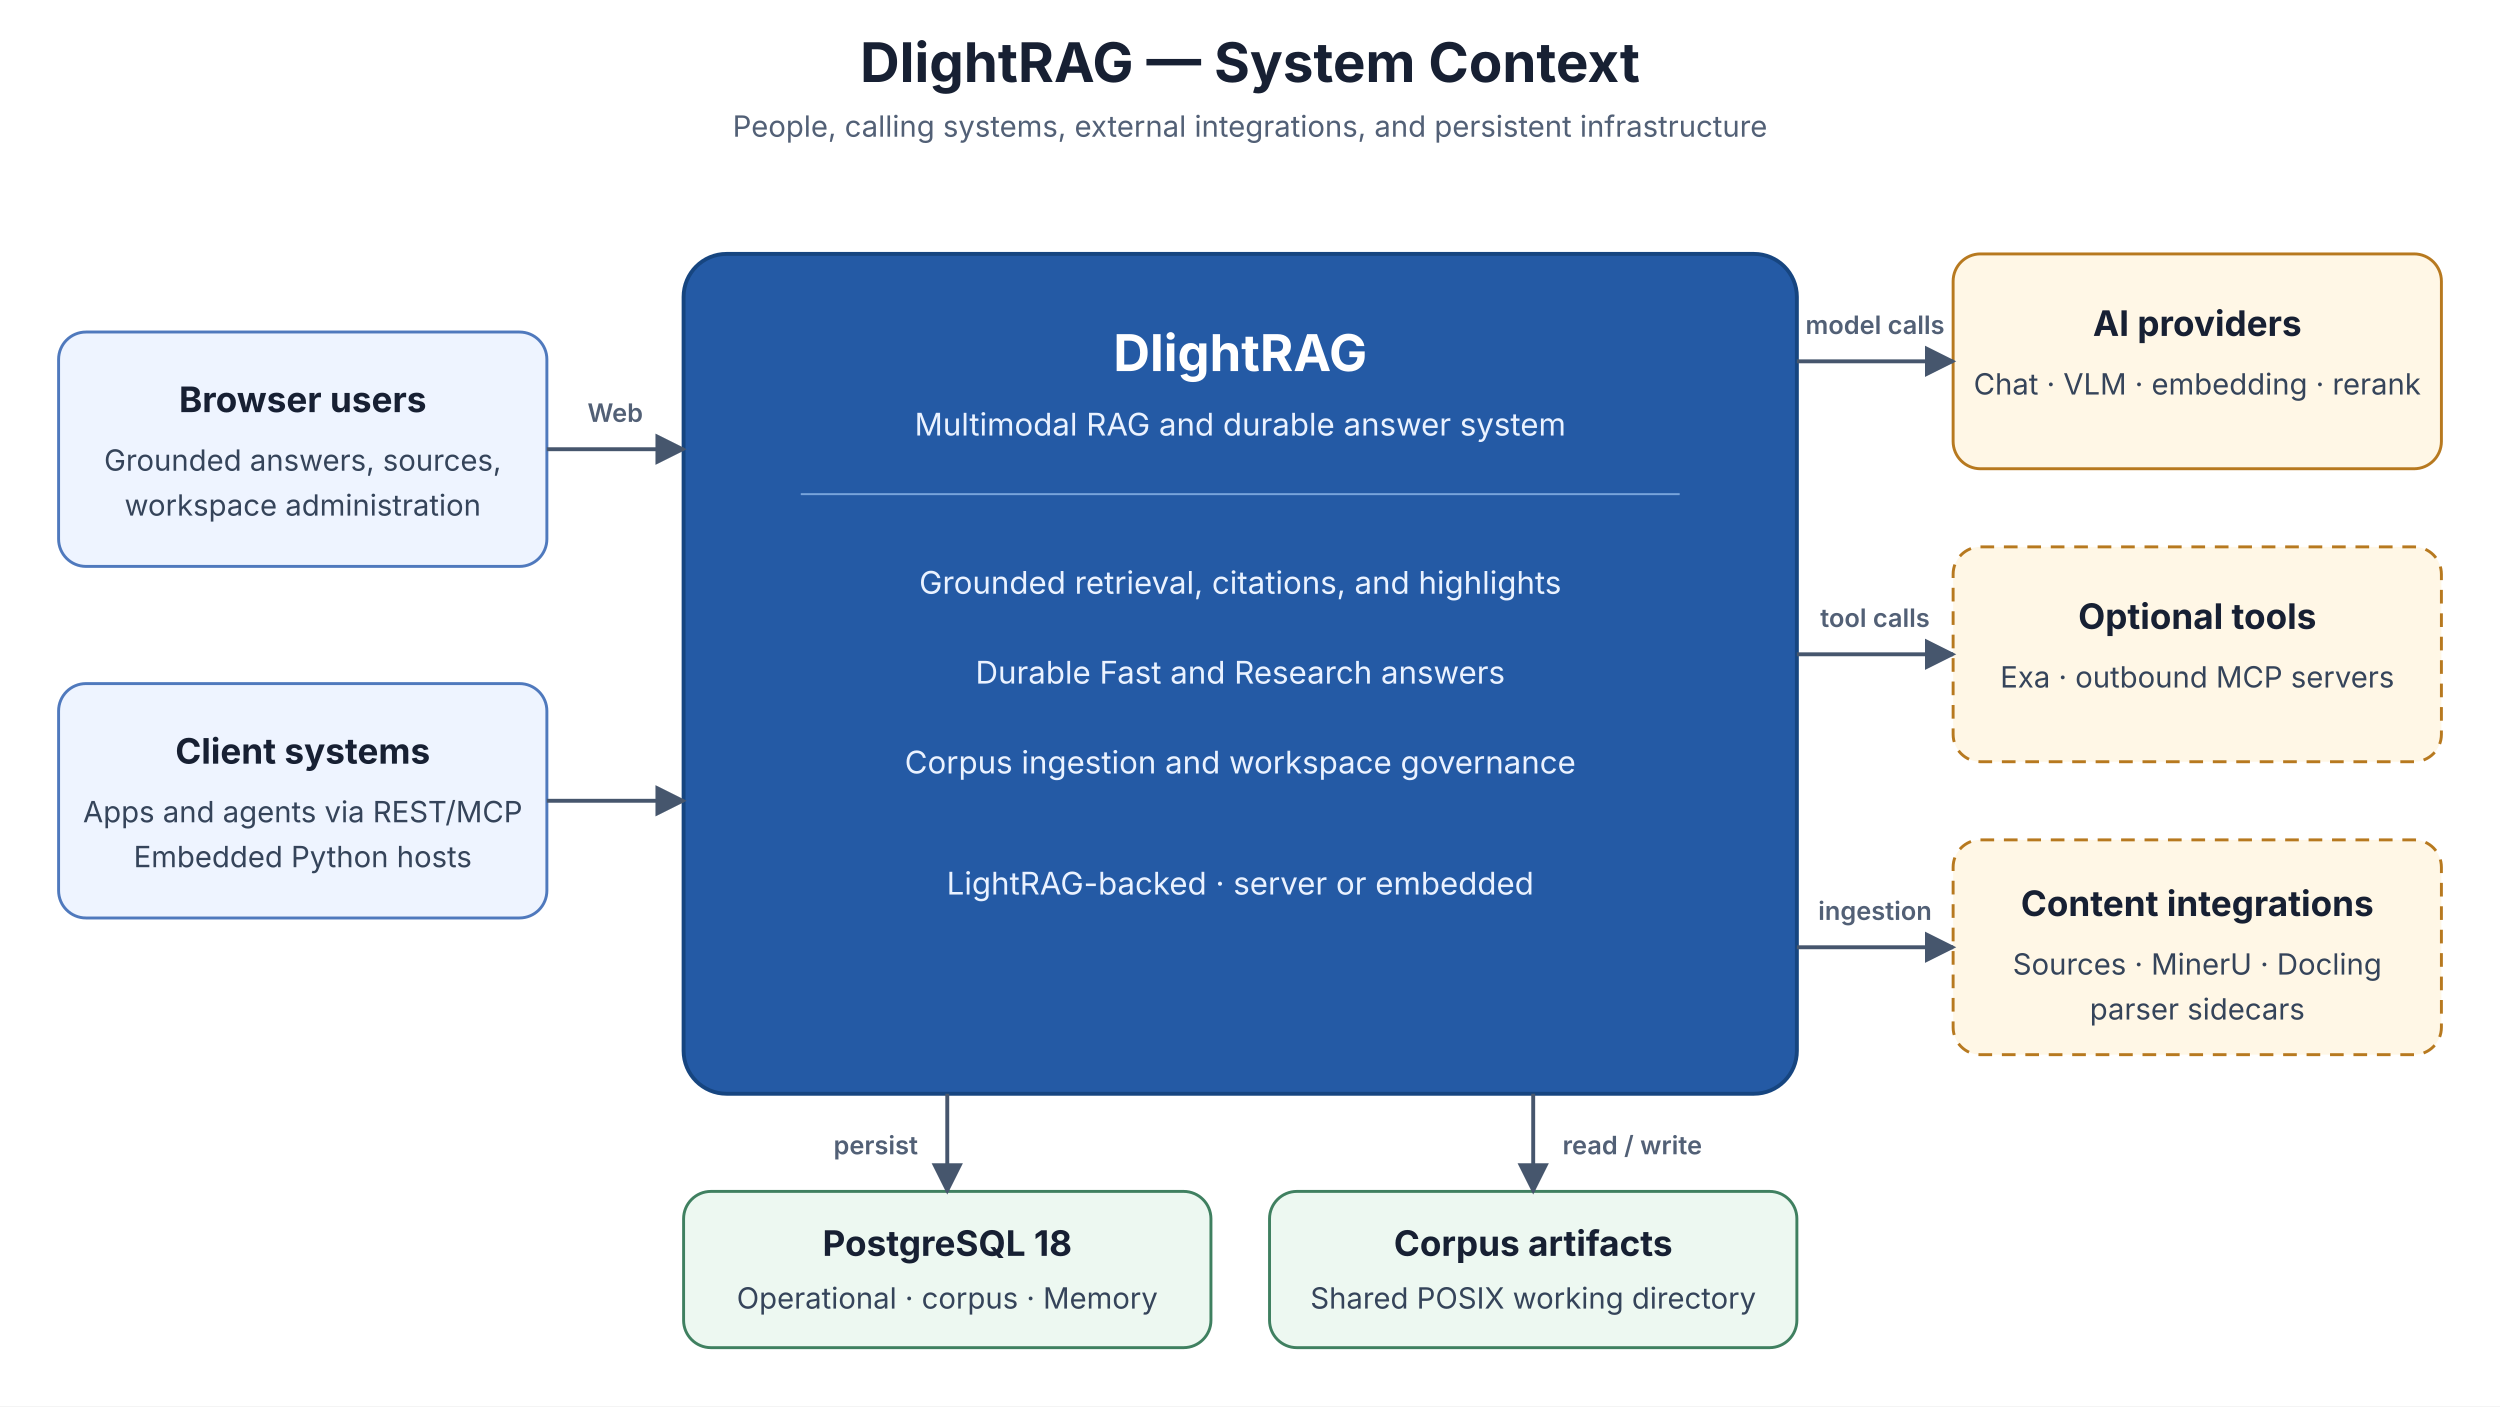
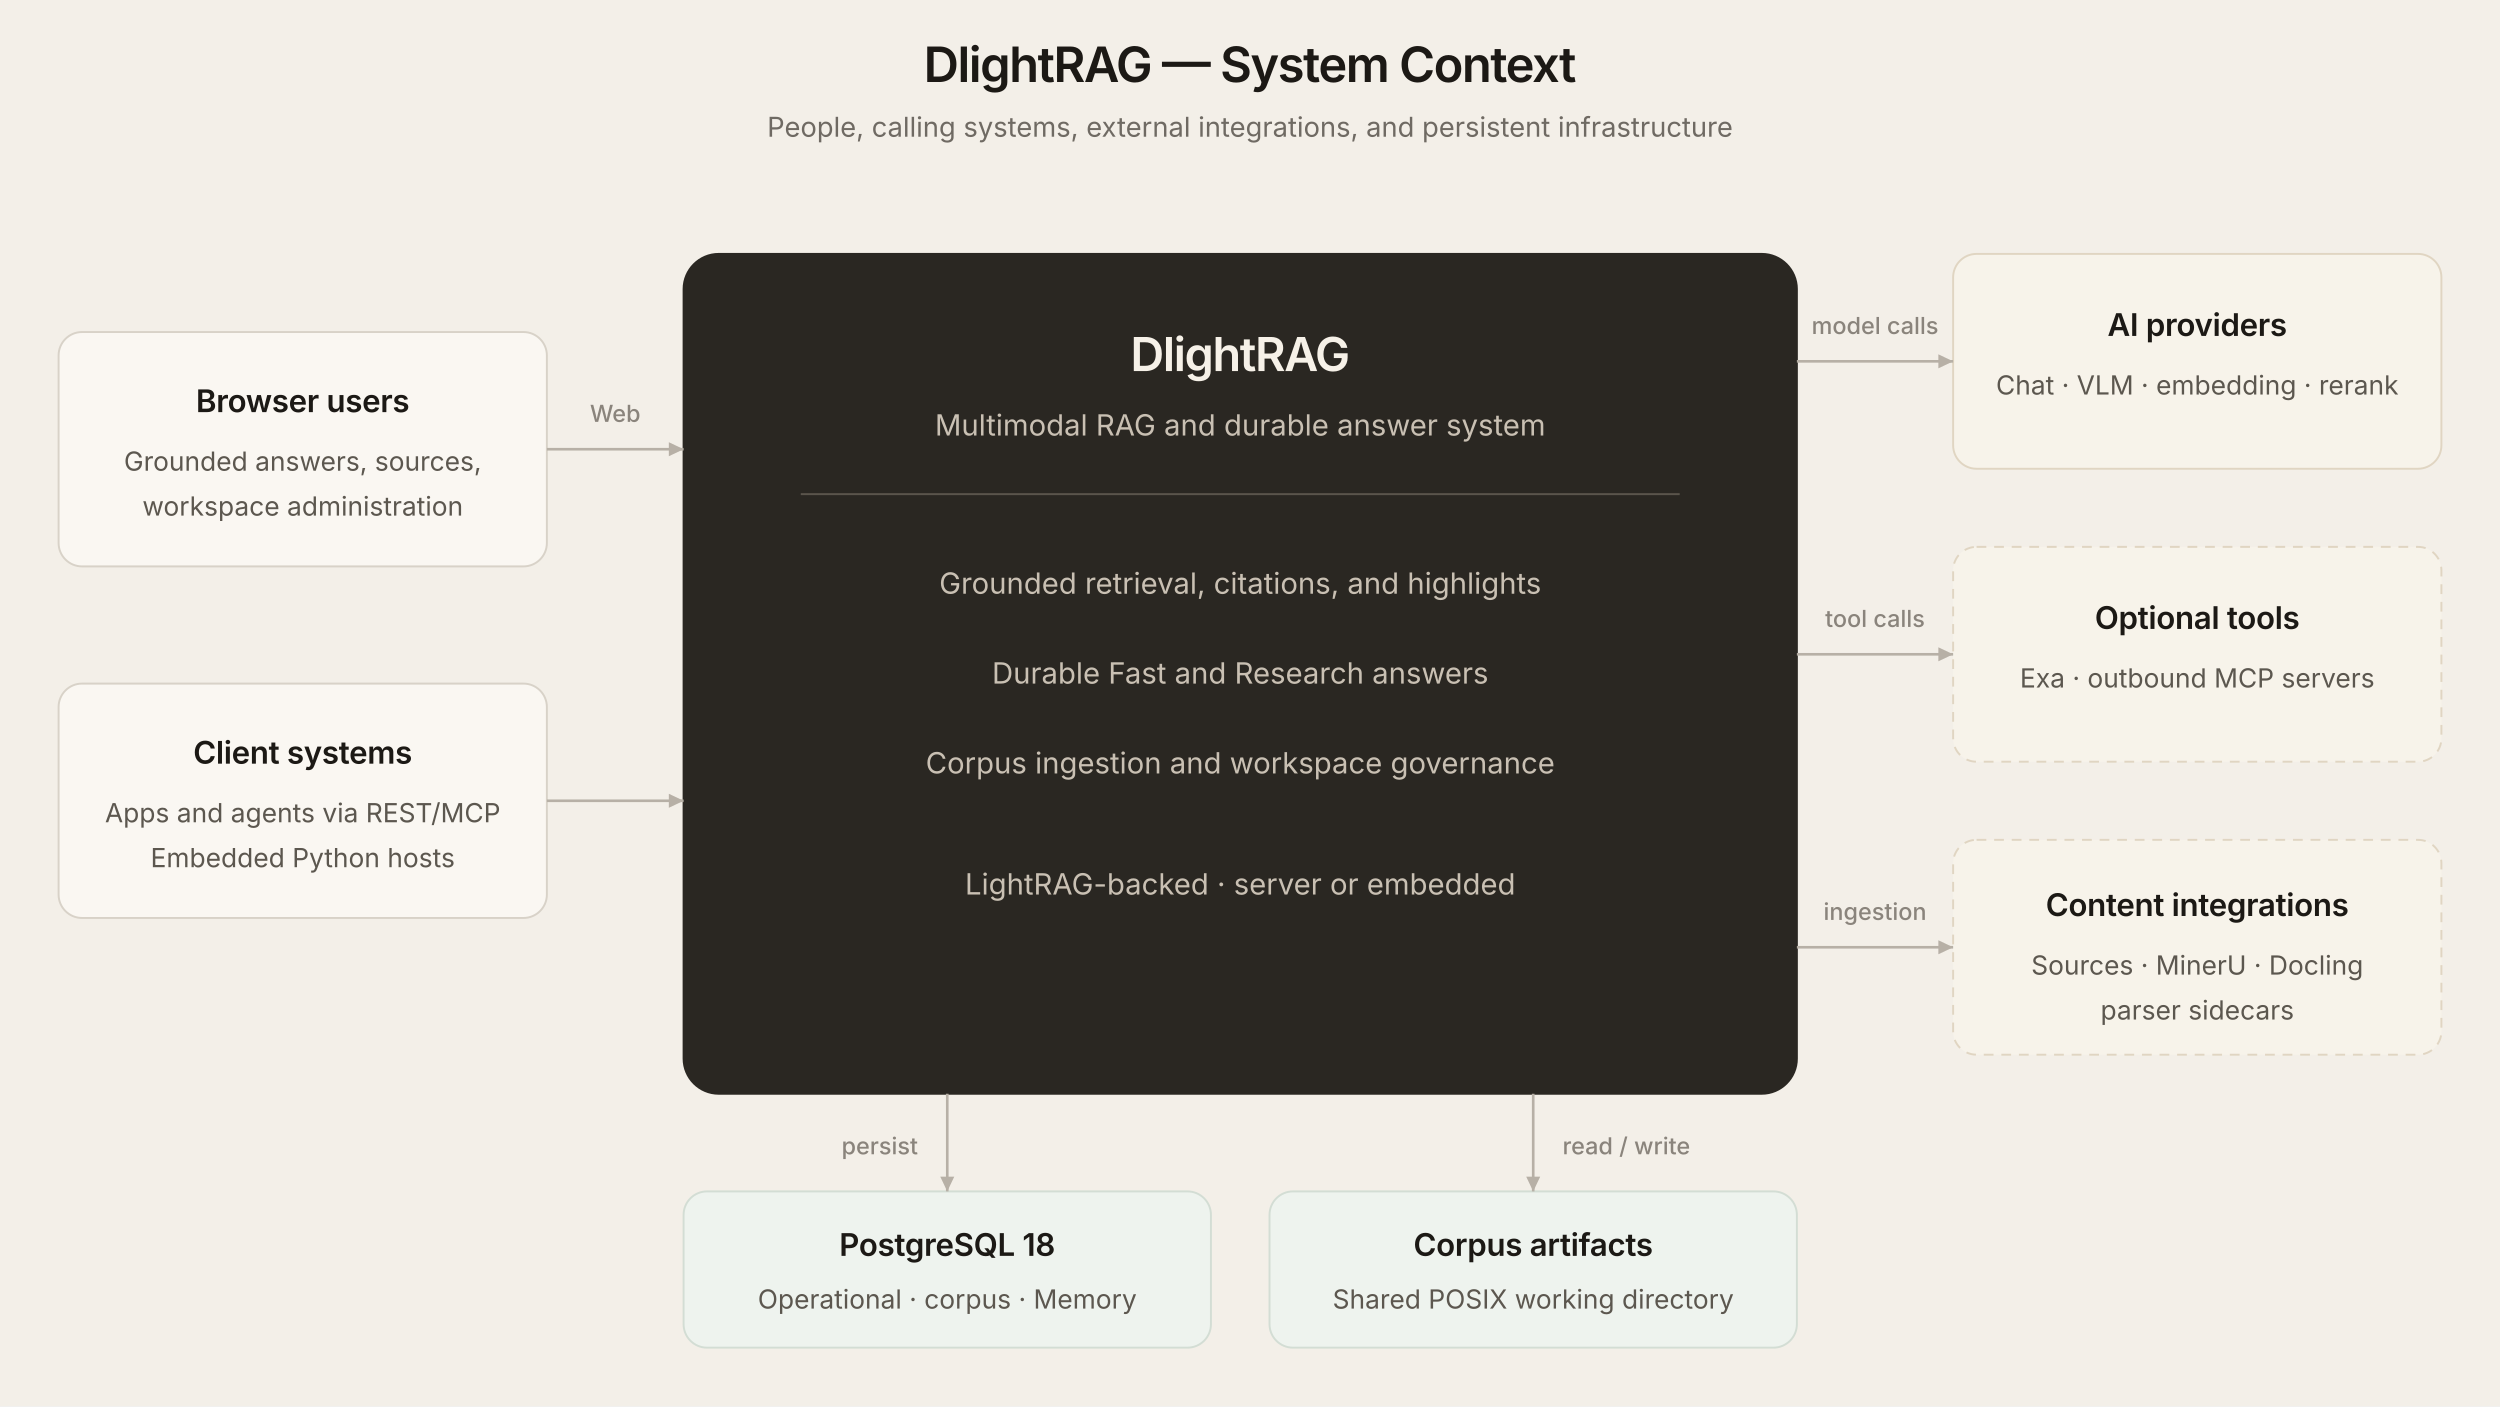
<svg xmlns="http://www.w3.org/2000/svg" width="1280" height="720" viewBox="0 0 1280 720" role="img" aria-labelledby="title description">
  <defs>
-     <marker id="arrow" viewBox="0 0 10 10" refX="9" refY="5" markerWidth="8" markerHeight="8" orient="auto-start-reverse">
-       <path d="M 0 0 L 10 5 L 0 10 z" class="arrow-head" />
+     <marker id="arrow" viewBox="0 0 10 10" refX="8" refY="5" markerWidth="7" markerHeight="7" orient="auto-start-reverse">
+       <path d="M 0 1.2 L 8 5 L 0 8.8 z" class="arrow-head" />
    </marker>
    <style>
      :root { color-scheme: light dark; }
-       .canvas { fill: #ffffff; }
-       .heading { fill: #172033; font: 700 28px system-ui, -apple-system, "Segoe UI", sans-serif; }
-       .subtitle { fill: #526076; font: 400 15px system-ui, -apple-system, "Segoe UI", sans-serif; }
-       .node-title { fill: #172033; font: 700 18px system-ui, -apple-system, "Segoe UI", sans-serif; }
-       .node-copy { fill: #35445a; font: 400 15px system-ui, -apple-system, "Segoe UI", sans-serif; }
-       .system-title { fill: #ffffff; font: 700 26px system-ui, -apple-system, "Segoe UI", sans-serif; }
-       .system-copy { fill: #eaf2ff; font: 400 16px system-ui, -apple-system, "Segoe UI", sans-serif; }
-       .edge-label { fill: #526076; font: 600 13px system-ui, -apple-system, "Segoe UI", sans-serif; }
-       .actor { fill: #eef4ff; stroke: #4f79bd; stroke-width: 1.5; }
-       .system { fill: #245aa5; stroke: #164580; stroke-width: 2; }
-       .system-divider { stroke: #8db6e8; stroke-width: 1; opacity: 0.8; }
-       .external { fill: #fff7e6; stroke: #b7791f; stroke-width: 1.5; }
-       .store { fill: #edf8f1; stroke: #3f8060; stroke-width: 1.5; }
-       .optional { stroke-dasharray: 7 5; }
-       .edge { fill: none; stroke: #46566d; stroke-width: 2; marker-end: url(#arrow); }
-       .arrow-head { fill: #46566d; }
+       .canvas { fill: #f3efe8; }
+       .heading { fill: #1c1915; font: 600 25px ui-sans-serif, system-ui, -apple-system, "Segoe UI", sans-serif; letter-spacing: -0.03em; }
+       .subtitle { fill: #6f6a63; font: 400 14px ui-sans-serif, system-ui, -apple-system, "Segoe UI", sans-serif; }
+       .node-title { fill: #1c1915; font: 600 16px ui-sans-serif, system-ui, -apple-system, "Segoe UI", sans-serif; letter-spacing: -0.01em; }
+       .node-copy { fill: #5c574f; font: 400 13.5px ui-sans-serif, system-ui, -apple-system, "Segoe UI", sans-serif; }
+       .system-title { fill: #f6f1e8; font: 600 24px ui-sans-serif, system-ui, -apple-system, "Segoe UI", sans-serif; letter-spacing: -0.03em; }
+       .system-copy { fill: #c9c0b3; font: 400 15px ui-sans-serif, system-ui, -apple-system, "Segoe UI", sans-serif; }
+       .edge-label { fill: #8a847c; font: 500 12px ui-sans-serif, system-ui, -apple-system, "Segoe UI", sans-serif; }
+       .actor { fill: #faf7f2; stroke: #d8d2c8; stroke-width: 1; }
+       .system { fill: #2a2722; stroke: #2a2722; stroke-width: 1; }
+       .system-divider { stroke: #5a554c; stroke-width: 1; }
+       .external { fill: #f7f3ea; stroke: #e0d5c2; stroke-width: 1; }
+       .store { fill: #eef3ee; stroke: #d3ddd4; stroke-width: 1; }
+       .optional { stroke-dasharray: 5 4; }
+       .edge { fill: none; stroke: #b7b0a6; stroke-width: 1.35; marker-end: url(#arrow); }
+       .arrow-head { fill: #b7b0a6; }
      @media (prefers-color-scheme: dark) {
-         .canvas { fill: #0d1117; }
-         .heading, .node-title { fill: #f0f4fa; }
-         .subtitle, .edge-label { fill: #aeb9ca; }
-         .node-copy { fill: #d2d9e5; }
-         .actor { fill: #17243a; stroke: #78a5e8; }
-         .system { fill: #174d91; stroke: #86b7f5; }
-         .system-divider { stroke: #6d9dd5; }
-         .external { fill: #2c2518; stroke: #d2a24b; }
-         .store { fill: #14271d; stroke: #62a77f; }
-         .edge { stroke: #aeb9ca; }
-         .arrow-head { fill: #aeb9ca; }
+         .canvas { fill: #141210; }
+         .heading, .node-title { fill: #f4efe6; }
+         .subtitle, .edge-label { fill: #9a948a; }
+         .node-copy { fill: #c4bdb3; }
+         .actor { fill: #1c1a17; stroke: #3a362f; }
+         .system { fill: #2f2b26; stroke: #2f2b26; }
+         .system-title { fill: #f4efe6; }
+         .system-copy { fill: #b7aea2; }
+         .system-divider { stroke: #5a554c; }
+         .external { fill: #231f18; stroke: #4a4234; }
+         .store { fill: #1a221c; stroke: #3a4a3e; }
+         .edge { stroke: #6e6860; }
+         .arrow-head { fill: #6e6860; }
      }
    </style>
  </defs>
  <rect class="canvas" width="1280" height="720" />
  <text class="heading" x="640" y="42" text-anchor="middle">DlightRAG — System Context</text>
  <text class="subtitle" x="640" y="70" text-anchor="middle">People, calling systems, external integrations, and persistent infrastructure</text>
-   <rect class="actor" x="30" y="170" width="250" height="120" rx="14" />
+   <rect class="actor" x="30" y="170" width="250" height="120" rx="12" />
  <text class="node-title" x="155" y="211" text-anchor="middle">Browser users</text>
  <text class="node-copy" x="155" y="241" text-anchor="middle">Grounded answers, sources,</text>
  <text class="node-copy" x="155" y="264" text-anchor="middle">workspace administration</text>
-   <rect class="actor" x="30" y="350" width="250" height="120" rx="14" />
+   <rect class="actor" x="30" y="350" width="250" height="120" rx="12" />
  <text class="node-title" x="155" y="391" text-anchor="middle">Client systems</text>
  <text class="node-copy" x="155" y="421" text-anchor="middle">Apps and agents via REST/MCP</text>
  <text class="node-copy" x="155" y="444" text-anchor="middle">Embedded Python hosts</text>
-   <rect class="system" x="350" y="130" width="570" height="430" rx="22" />
+   <rect class="system" x="350" y="130" width="570" height="430" rx="18" />
  <text class="system-title" x="635" y="190" text-anchor="middle">DlightRAG</text>
  <text class="system-copy" x="635" y="223" text-anchor="middle">Multimodal RAG and durable answer system</text>
  <line class="system-divider" x1="410" y1="253" x2="860" y2="253" />
  <text class="system-copy" x="635" y="304" text-anchor="middle">Grounded retrieval, citations, and highlights</text>
  <text class="system-copy" x="635" y="350" text-anchor="middle">Durable Fast and Research answers</text>
  <text class="system-copy" x="635" y="396" text-anchor="middle">Corpus ingestion and workspace governance</text>
  <text class="system-copy" x="635" y="458" text-anchor="middle">LightRAG-backed · server or embedded</text>
-   <rect class="external" x="1000" y="130" width="250" height="110" rx="14" />
+   <rect class="external" x="1000" y="130" width="250" height="110" rx="12" />
  <text class="node-title" x="1125" y="172" text-anchor="middle">AI providers</text>
  <text class="node-copy" x="1125" y="202" text-anchor="middle">Chat · VLM · embedding · rerank</text>
-   <rect class="external optional" x="1000" y="280" width="250" height="110" rx="14" />
+   <rect class="external optional" x="1000" y="280" width="250" height="110" rx="12" />
  <text class="node-title" x="1125" y="322" text-anchor="middle">Optional tools</text>
  <text class="node-copy" x="1125" y="352" text-anchor="middle">Exa · outbound MCP servers</text>
-   <rect class="external optional" x="1000" y="430" width="250" height="110" rx="14" />
+   <rect class="external optional" x="1000" y="430" width="250" height="110" rx="12" />
  <text class="node-title" x="1125" y="469" text-anchor="middle">Content integrations</text>
  <text class="node-copy" x="1125" y="499" text-anchor="middle">Sources · MinerU · Docling</text>
  <text class="node-copy" x="1125" y="522" text-anchor="middle">parser sidecars</text>
-   <rect class="store" x="350" y="610" width="270" height="80" rx="14" />
+   <rect class="store" x="350" y="610" width="270" height="80" rx="12" />
  <text class="node-title" x="485" y="643" text-anchor="middle">PostgreSQL 18</text>
  <text class="node-copy" x="485" y="670" text-anchor="middle">Operational · corpus · Memory</text>
-   <rect class="store" x="650" y="610" width="270" height="80" rx="14" />
+   <rect class="store" x="650" y="610" width="270" height="80" rx="12" />
  <text class="node-title" x="785" y="643" text-anchor="middle">Corpus artifacts</text>
  <text class="node-copy" x="785" y="670" text-anchor="middle">Shared POSIX working directory</text>
  <path class="edge" d="M 280 230 H 350" />
  <text class="edge-label" x="315" y="216" text-anchor="middle">Web</text>
  <path class="edge" d="M 280 410 H 350" />
  <path class="edge" d="M 920 185 H 1000" />
  <text class="edge-label" x="960" y="171" text-anchor="middle">model calls</text>
  <path class="edge" d="M 920 335 H 1000" />
  <text class="edge-label" x="960" y="321" text-anchor="middle">tool calls</text>
  <path class="edge" d="M 920 485 H 1000" />
  <text class="edge-label" x="960" y="471" text-anchor="middle">ingestion</text>
  <path class="edge" d="M 485 560 V 610" />
  <text class="edge-label" x="470" y="591" text-anchor="end">persist</text>
  <path class="edge" d="M 785 560 V 610" />
  <text class="edge-label" x="800" y="591">read / write</text>
</svg>
